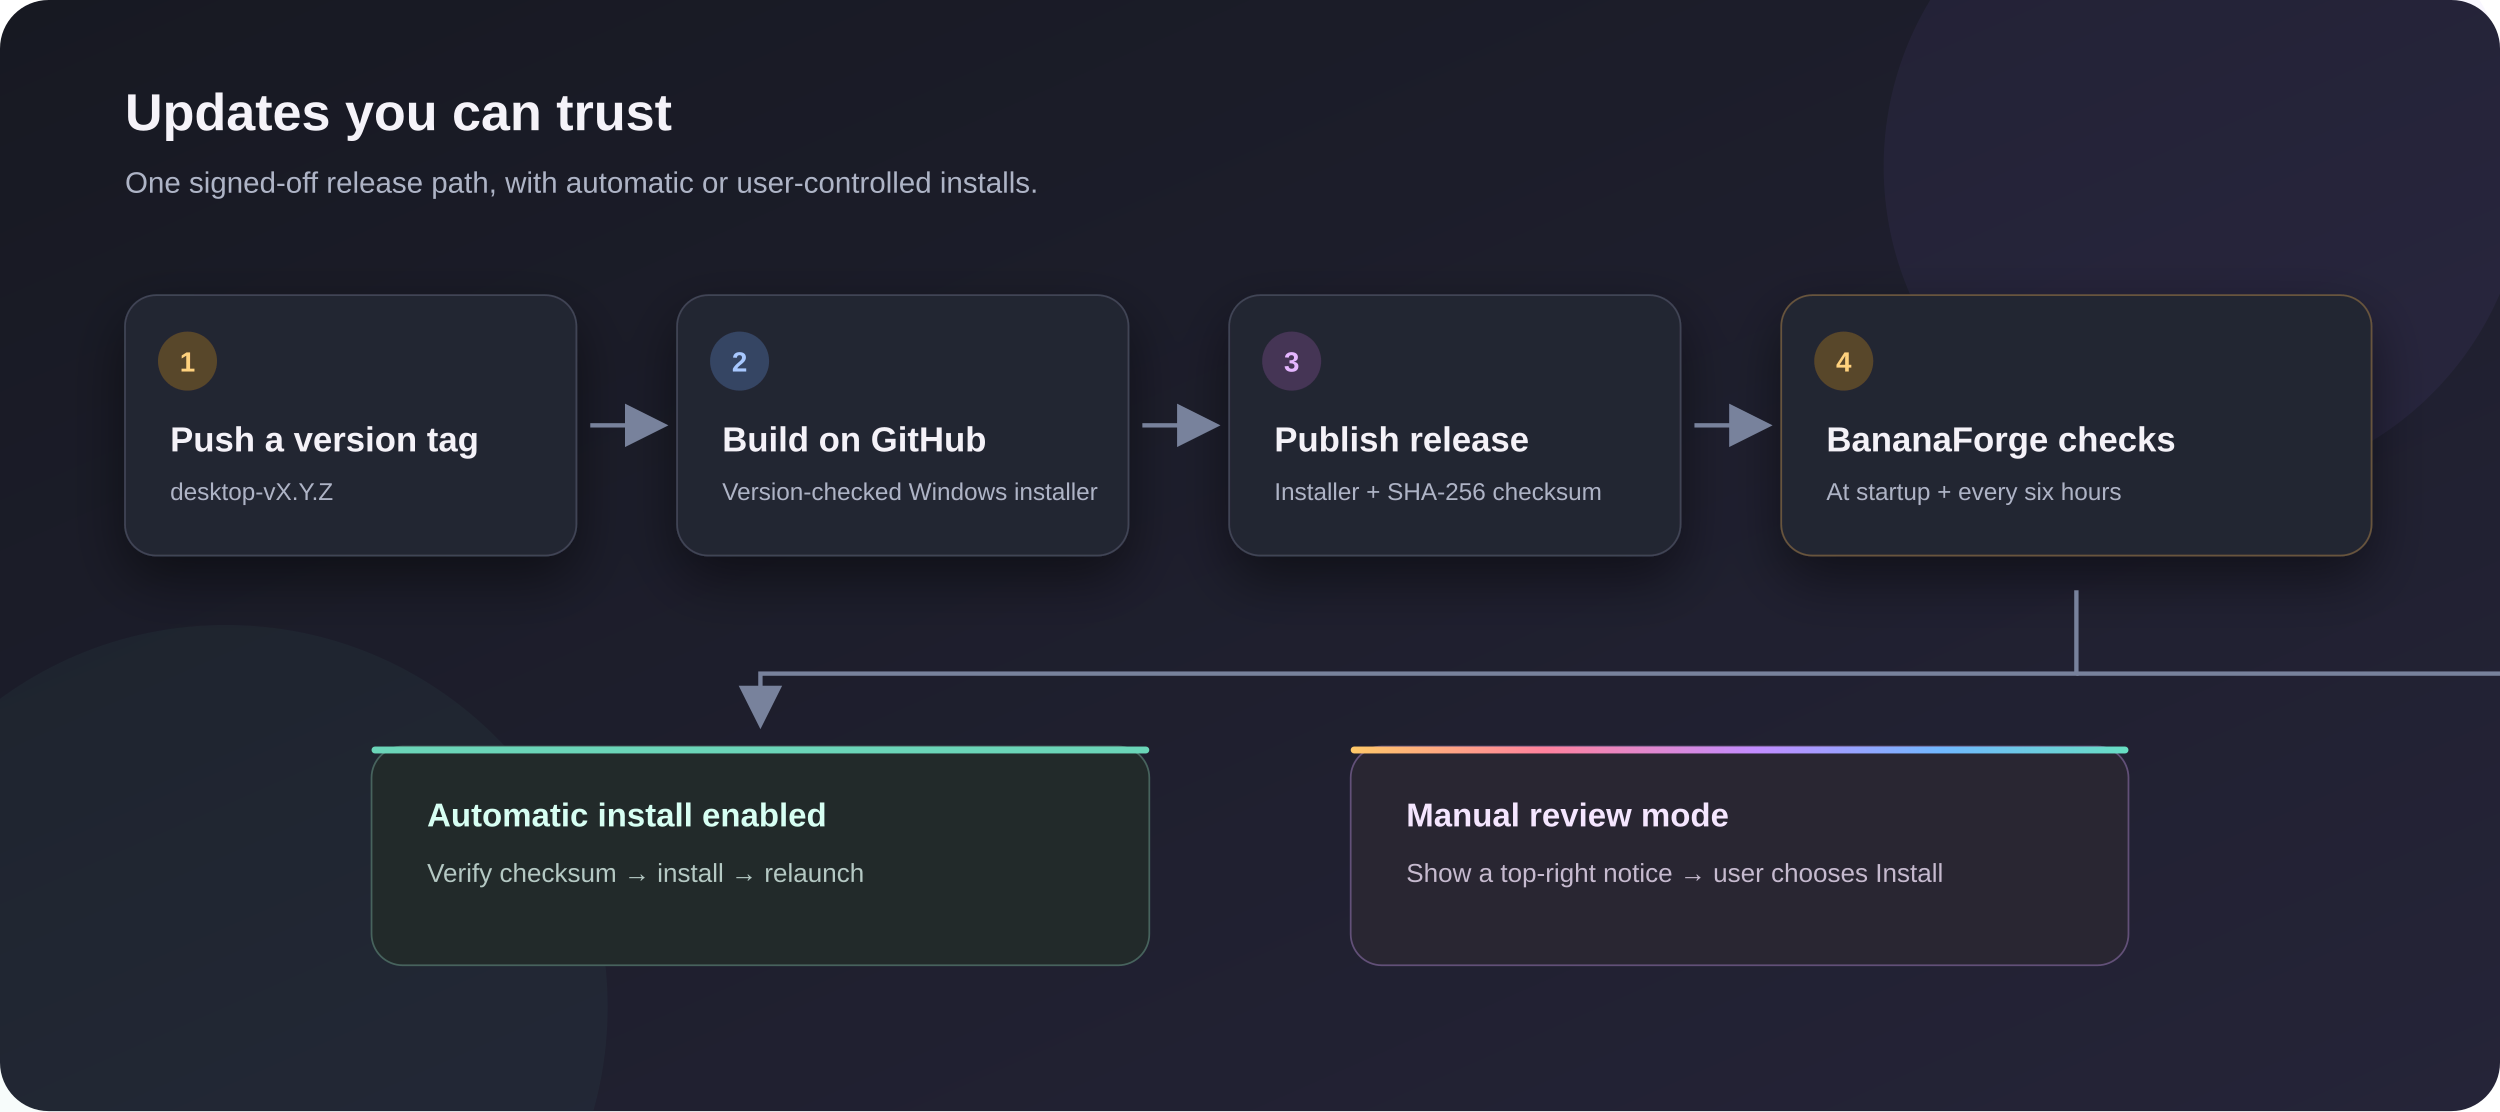
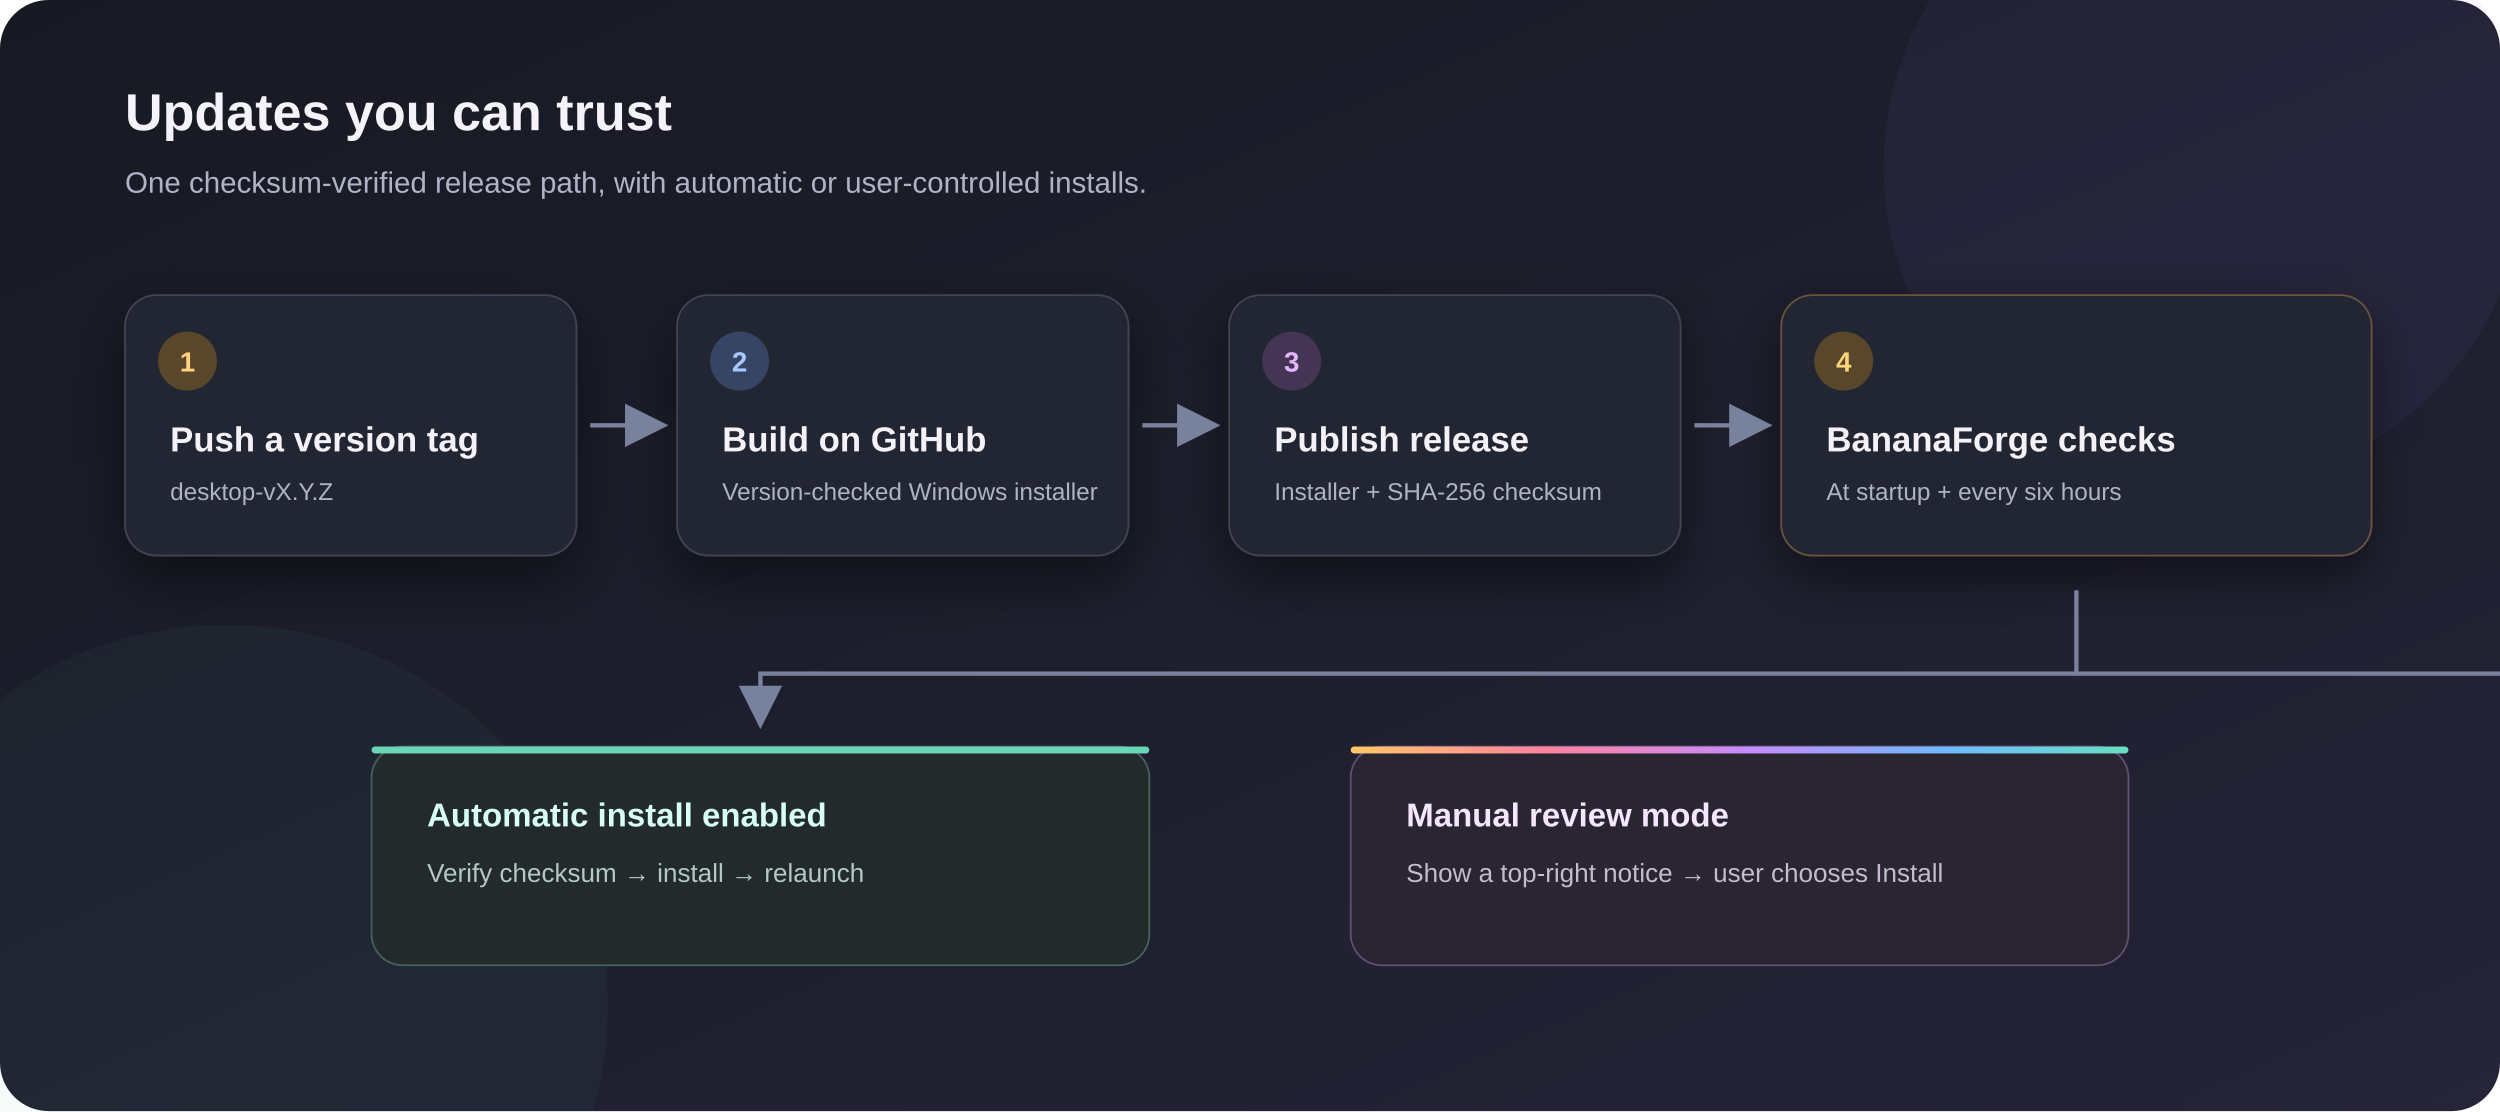
<svg xmlns="http://www.w3.org/2000/svg" width="1440" height="640" viewBox="0 0 1440 640" role="img" aria-labelledby="title desc">
  <defs>
    <linearGradient id="bg" x1="0" y1="0" x2="1" y2="1">
      <stop stop-color="#171922" />
      <stop offset="1" stop-color="#252438" />
    </linearGradient>
    <linearGradient id="spectrum" x1="0" y1="0" x2="1" y2="0">
      <stop stop-color="#ffc968" />
      <stop offset=".25" stop-color="#ff829d" />
      <stop offset=".52" stop-color="#c28cff" />
      <stop offset=".76" stop-color="#70b8ff" />
      <stop offset="1" stop-color="#68dfc2" />
    </linearGradient>
    <filter id="shadow" x="-20%" y="-30%" width="140%" height="170%">
      <feDropShadow dx="0" dy="13" stdDeviation="16" flood-color="#080910" flood-opacity=".48" />
    </filter>
    <marker id="arrow" markerWidth="10" markerHeight="10" refX="8" refY="5" orient="auto">
      <path d="M0 0 10 5 0 10Z" fill="#78829c" />
    </marker>
  </defs>
  <rect width="1440" height="640" rx="28" fill="url(#bg)" />
  <circle cx="1270" cy="96" r="185" fill="#9b75ff" opacity=".06" />
  <circle cx="130" cy="580" r="220" fill="#57c9b3" opacity=".05" />
  <text x="72" y="75" fill="#f5f3f9" font-family="Segoe UI,Arial,sans-serif" font-size="30" font-weight="700">Updates you can trust</text>
-   <text x="72" y="111" fill="#aeb4c6" font-family="Segoe UI,Arial,sans-serif" font-size="17">One signed-off release path, with automatic or user-controlled installs.</text>
+   <text x="72" y="111" fill="#aeb4c6" font-family="Segoe UI,Arial,sans-serif" font-size="17">One checksum-verified release path, with automatic or user-controlled installs.</text>
  <g filter="url(#shadow)" font-family="Segoe UI,Arial,sans-serif">
    <rect x="72" y="170" width="260" height="150" rx="18" fill="#242633" stroke="#414455" />
    <circle cx="108" cy="208" r="17" fill="#59462a" />
    <text x="108" y="214" text-anchor="middle" fill="#ffd27d" font-size="16" font-weight="700">1</text>
    <text x="98" y="260" fill="#f4f2f8" font-size="20" font-weight="650">Push a version tag</text>
    <text x="98" y="288" fill="#aeb4c6" font-size="14">desktop-vX.Y.Z</text>
    <rect x="390" y="170" width="260" height="150" rx="18" fill="#242633" stroke="#414455" />
    <circle cx="426" cy="208" r="17" fill="#344563" />
    <text x="426" y="214" text-anchor="middle" fill="#a8c8ff" font-size="16" font-weight="700">2</text>
    <text x="416" y="260" fill="#f4f2f8" font-size="20" font-weight="650">Build on GitHub</text>
    <text x="416" y="288" fill="#aeb4c6" font-size="14">Version-checked Windows installer</text>
    <rect x="708" y="170" width="260" height="150" rx="18" fill="#242633" stroke="#414455" />
    <circle cx="744" cy="208" r="17" fill="#443454" />
    <text x="744" y="214" text-anchor="middle" fill="#e5b6ff" font-size="16" font-weight="700">3</text>
    <text x="734" y="260" fill="#f4f2f8" font-size="20" font-weight="650">Publish release</text>
    <text x="734" y="288" fill="#aeb4c6" font-size="14">Installer + SHA-256 checksum</text>
    <rect x="1026" y="170" width="340" height="150" rx="18" fill="#242633" stroke="#67543c" />
    <circle cx="1062" cy="208" r="17" fill="#59462a" />
    <text x="1062" y="214" text-anchor="middle" fill="#ffd27d" font-size="16" font-weight="700">4</text>
    <text x="1052" y="260" fill="#f4f2f8" font-size="20" font-weight="650">BananaForge checks</text>
    <text x="1052" y="288" fill="#aeb4c6" font-size="14">At startup + every six hours</text>
  </g>
  <g fill="none" stroke="#78829c" stroke-width="2.5" marker-end="url(#arrow)">
    <path d="M340 245h40" />
    <path d="M658 245h40" />
    <path d="M976 245h40" />
    <path d="M1196 340v48H438v27" />
    <path d="M1196 388h460v27" />
  </g>
  <g font-family="Segoe UI,Arial,sans-serif">
    <rect x="214" y="430" width="448" height="126" rx="18" fill="#222a2a" stroke="#47635d" />
    <rect x="214" y="430" width="448" height="4" rx="2" fill="#6bd5b8" />
    <text x="246" y="476" fill="#d7fff3" font-size="19" font-weight="700">Automatic install enabled</text>
    <text x="246" y="508" fill="#b5c9c4" font-size="15">Verify checksum → install → relaunch</text>
    <rect x="778" y="430" width="448" height="126" rx="18" fill="#292632" stroke="#625078" />
    <rect x="778" y="430" width="448" height="4" rx="2" fill="url(#spectrum)" />
    <text x="810" y="476" fill="#f5e6ff" font-size="19" font-weight="700">Manual review mode</text>
    <text x="810" y="508" fill="#c6bacf" font-size="15">Show a top-right notice → user chooses Install</text>
  </g>
</svg>
